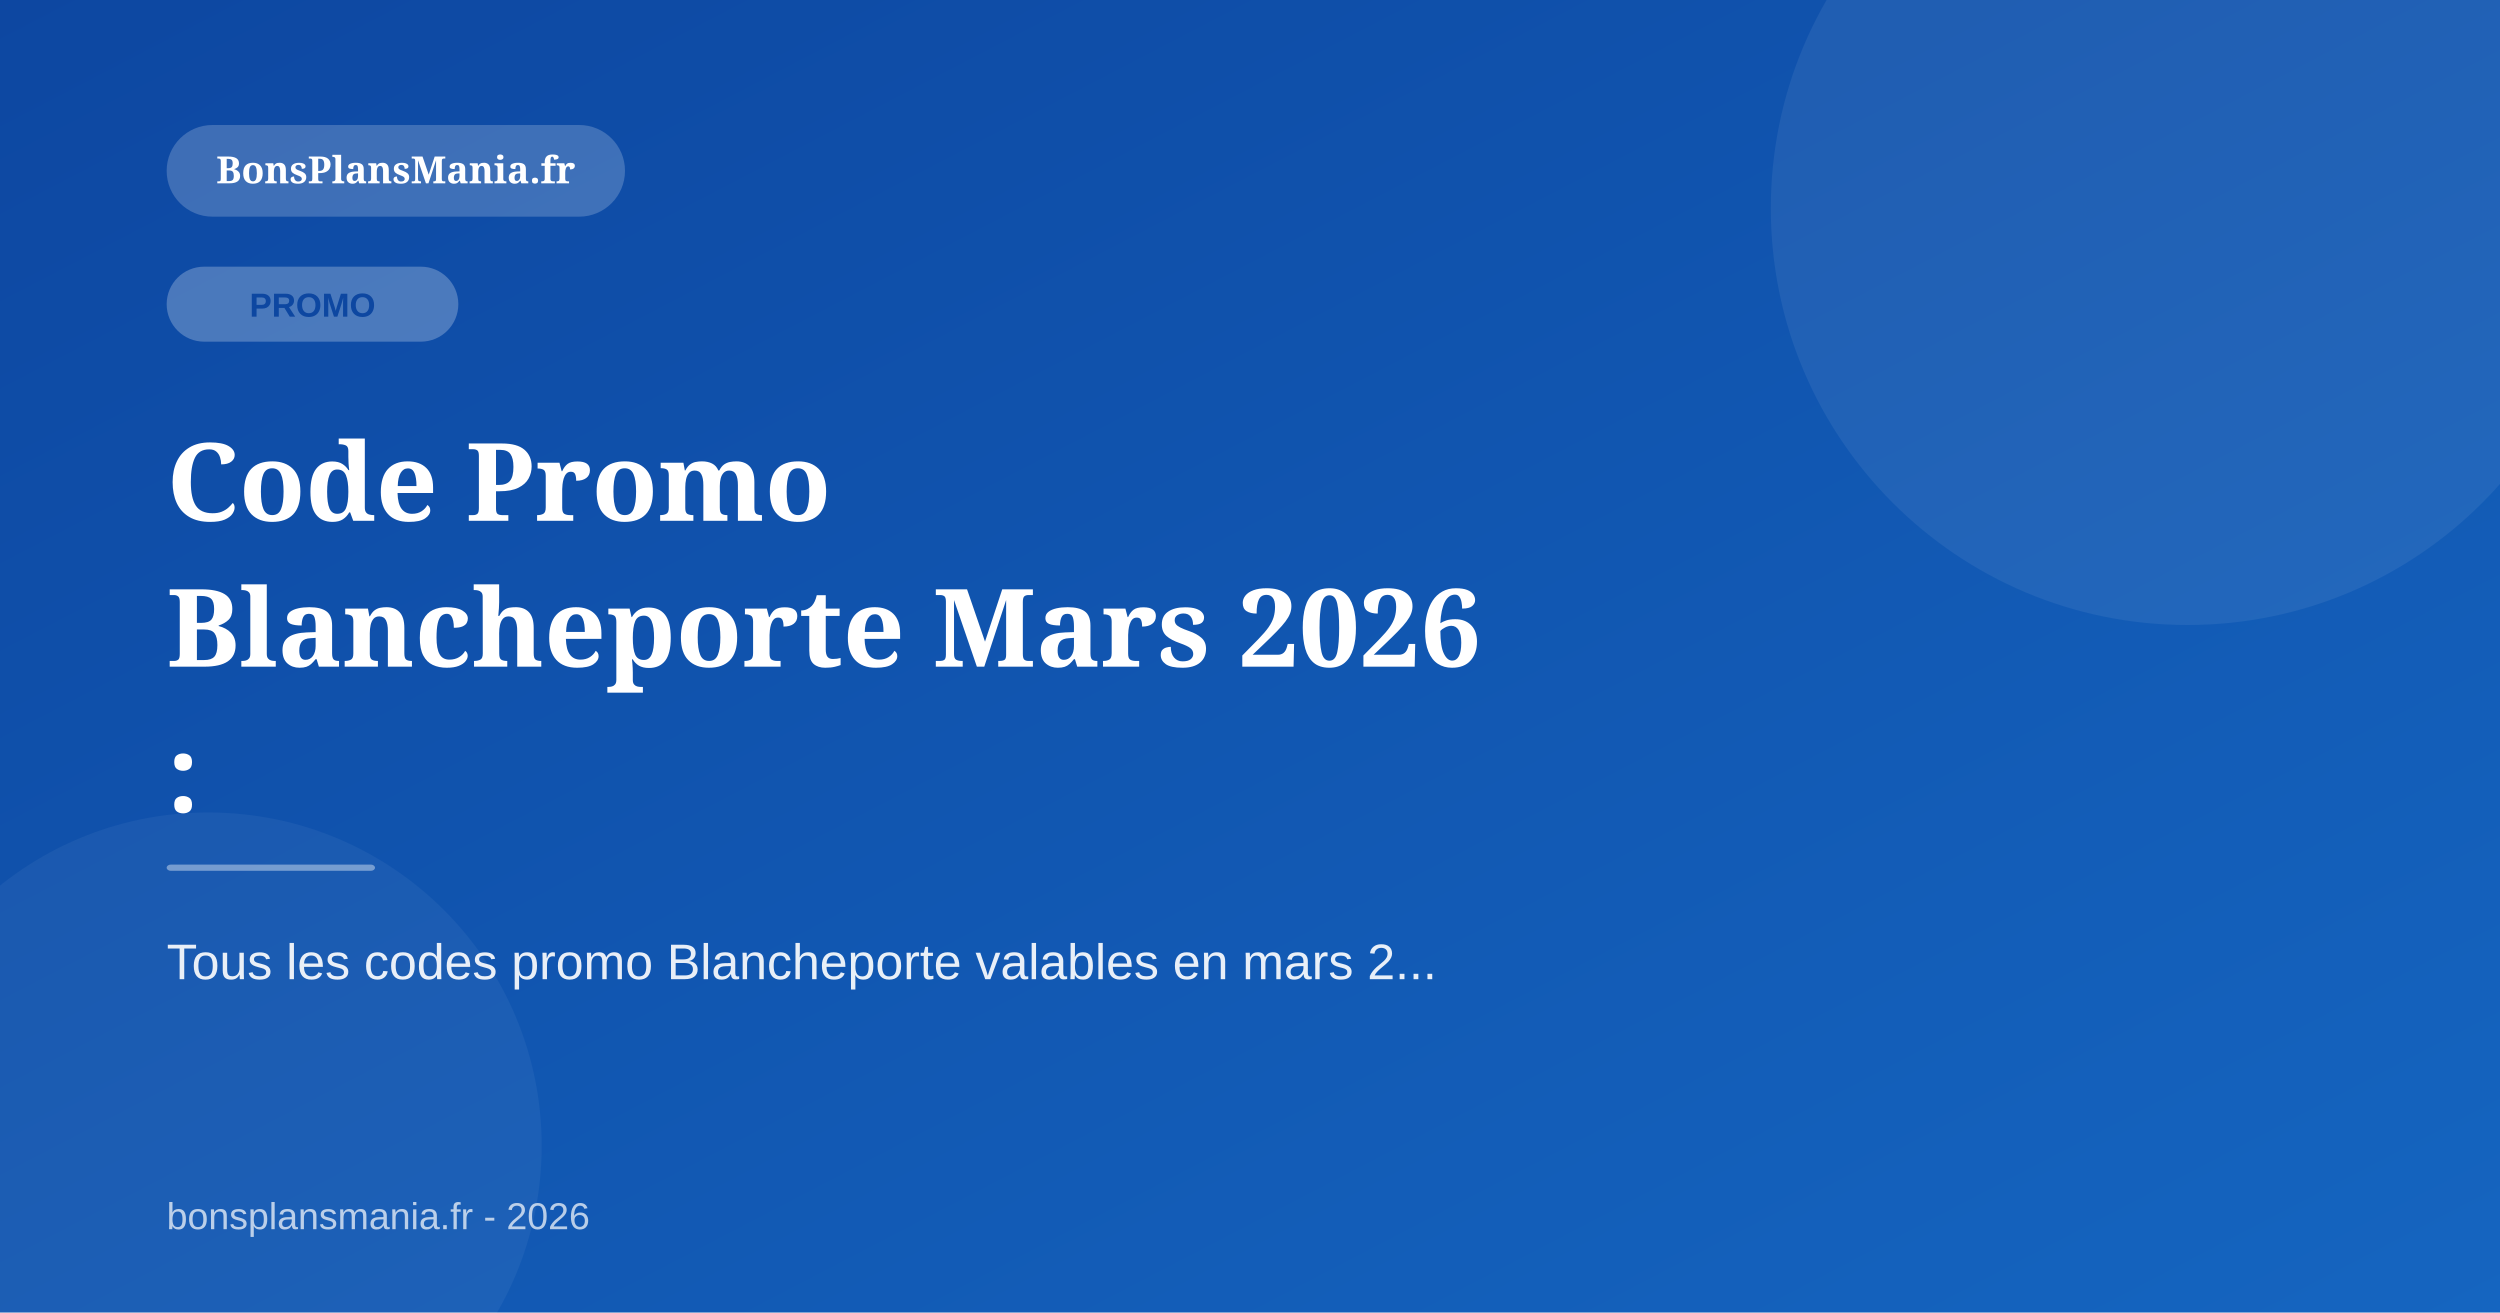
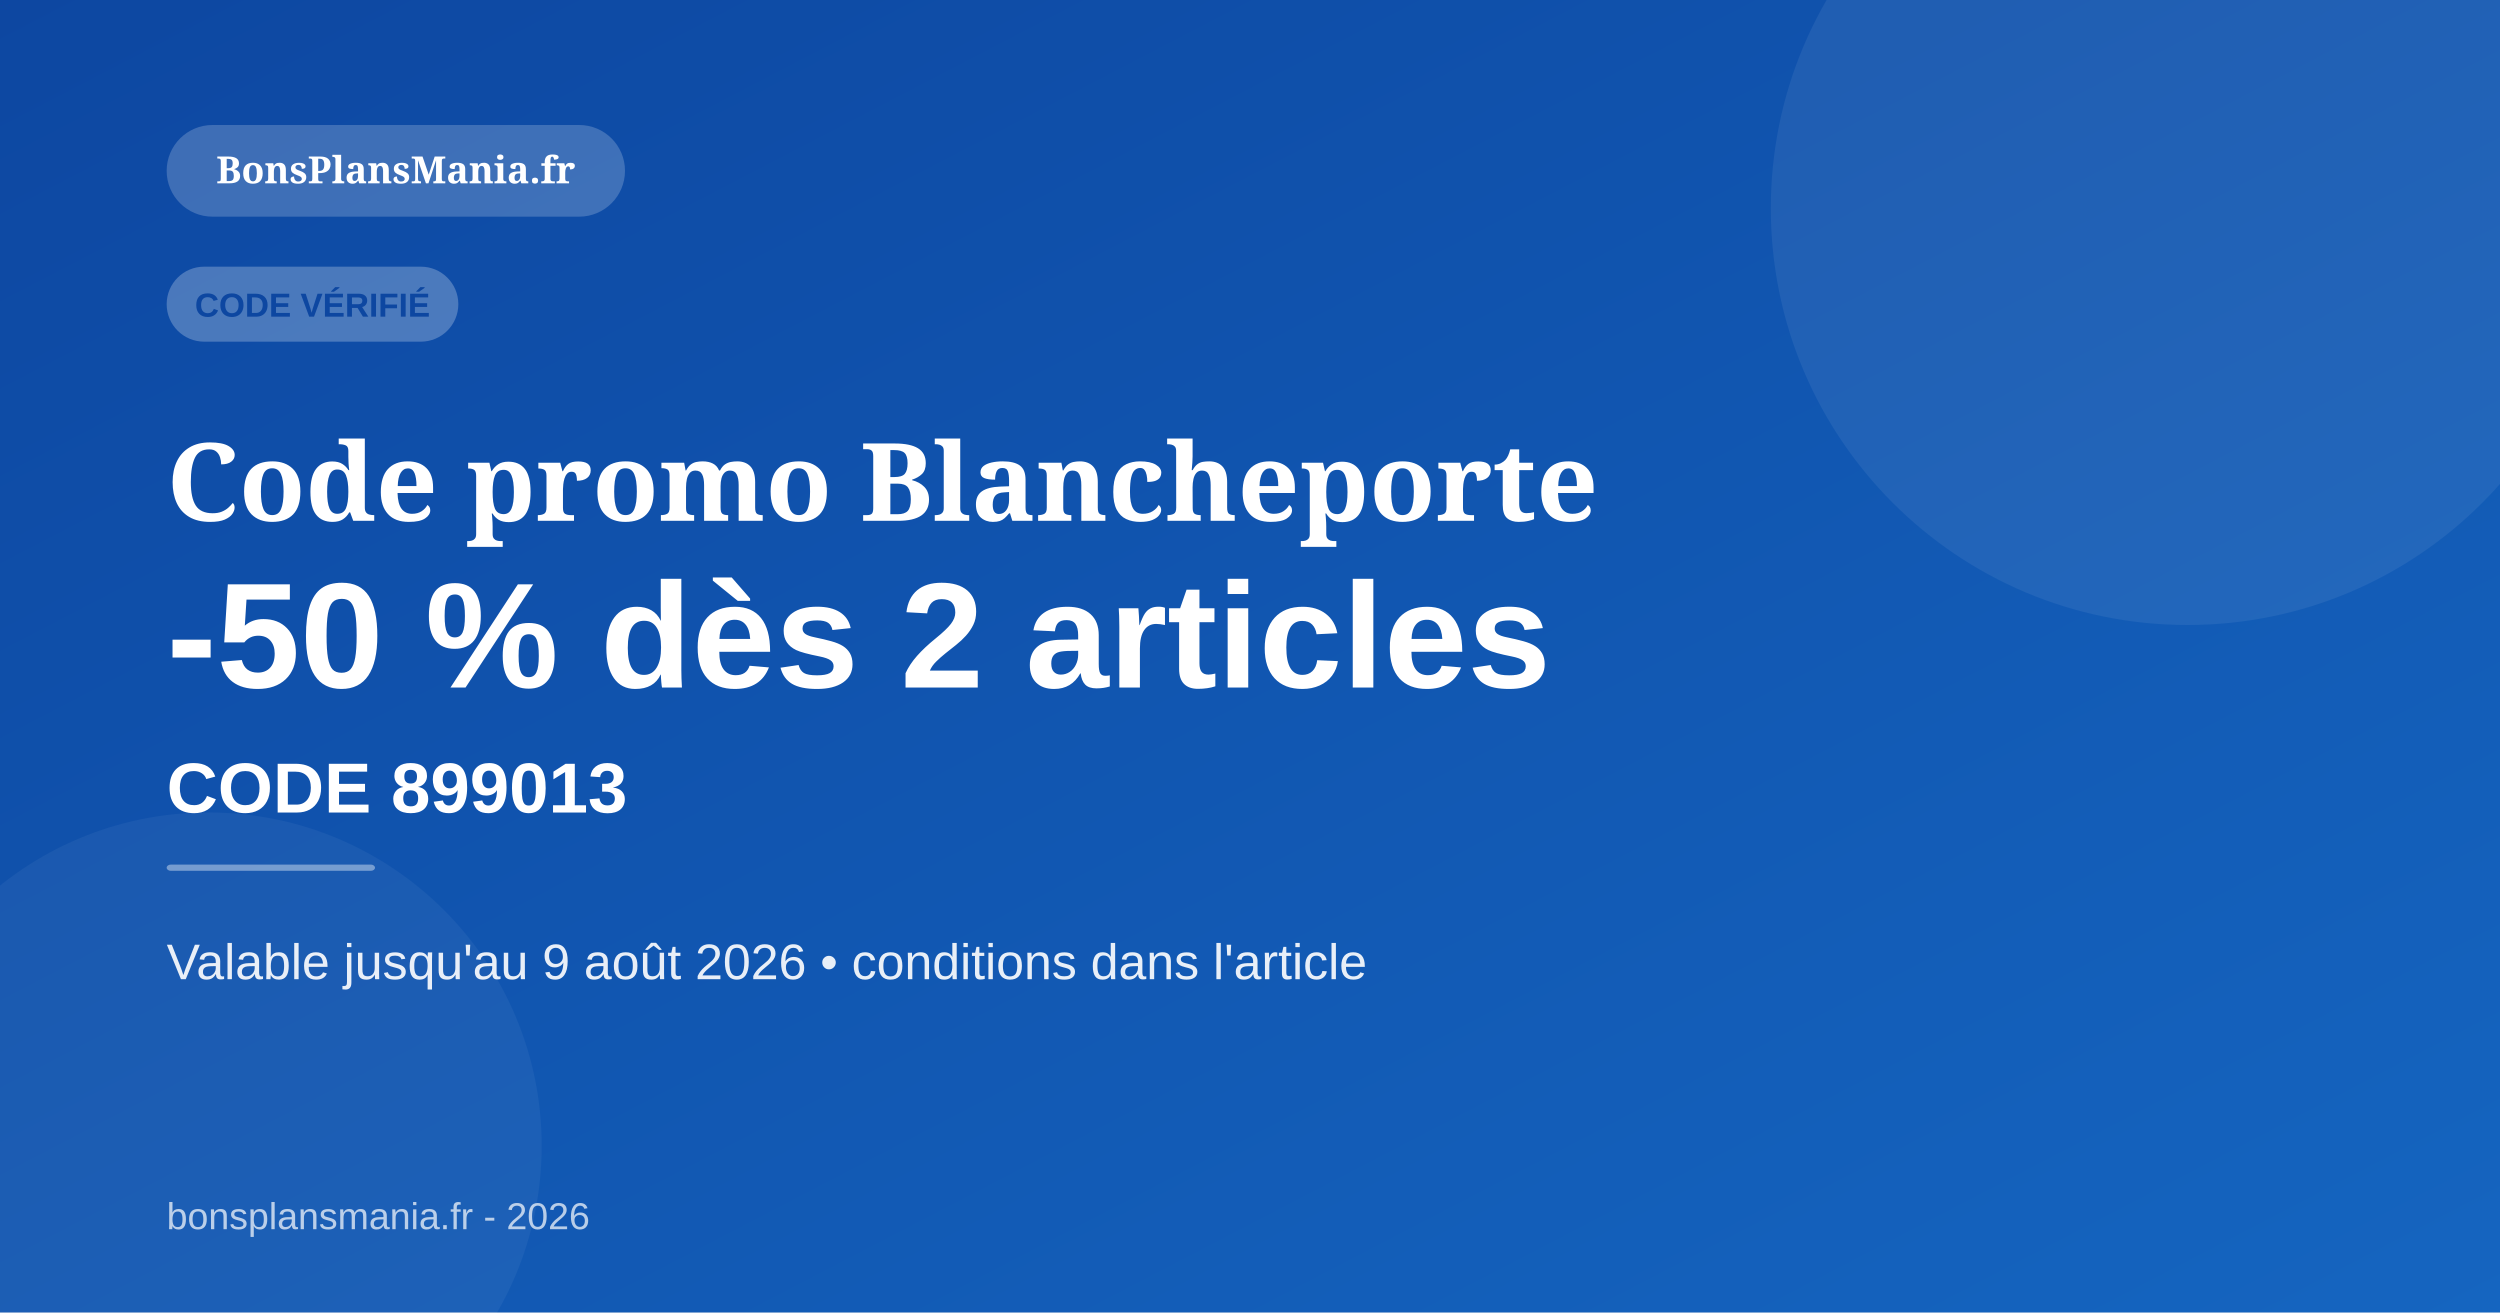
<svg xmlns="http://www.w3.org/2000/svg" width="1200" height="630" viewBox="0 0 1200 630">
  <defs>
    <linearGradient id="bg" x1="0%" y1="0%" x2="100%" y2="100%">
      <stop offset="0%" style="stop-color:#0D47A1;stop-opacity:1" />
      <stop offset="100%" style="stop-color:#1565C0;stop-opacity:1" />
    </linearGradient>
  </defs>
  <rect width="1200" height="630" fill="url(#bg)" />
  <circle cx="1050" cy="100" r="200" fill="white" fill-opacity="0.07" />
  <circle cx="100" cy="550" r="160" fill="white" fill-opacity="0.05" />
  <rect x="80" y="60" width="220" height="44" rx="22" fill="white" fill-opacity="0.2" />
  <text x="190" y="88" font-family="Georgia, serif" font-size="18" fill="white" text-anchor="middle" font-weight="600">BonsPlansMania.fr</text>
  <rect x="80" y="128" width="140" height="36" rx="18" fill="white" fill-opacity="0.25" />
-   <text x="150" y="152" font-family="Arial, sans-serif" font-size="16" fill="#0D47A1" text-anchor="middle" font-weight="700">PROMO</text>
-   <text x="80" y="250" font-family="Georgia, serif" font-size="52" fill="white" font-weight="700">Code Promo</text>
-   <text x="80" y="320" font-family="Georgia, serif" font-size="52" fill="white" font-weight="700">Blancheporte Mars 2026</text>
-   <text x="80" y="390" font-family="Georgia, serif" font-size="52" fill="white" font-weight="700">:</text>
+   <text x="150" y="152" font-family="Arial, sans-serif" font-size="16" fill="#0D47A1" text-anchor="middle" font-weight="700">CODE VÉRIFIÉ</text>
+   <text x="80" y="250" font-family="Georgia, serif" font-size="52" fill="white" font-weight="700">Code promo Blancheporte</text>
+   <text x="80" y="330" font-family="Arial, sans-serif" font-size="72" fill="white" font-weight="800">-50 % dès 2 articles</text>
+   <text x="80" y="390" font-family="Arial, sans-serif" font-size="34" fill="white" font-weight="700">CODE 899013</text>
  <rect x="80" y="415" width="100" height="3" rx="2" fill="white" fill-opacity="0.4" />
-   <text x="80" y="470" font-family="Arial, sans-serif" font-size="24" fill="rgba(255,255,255,0.9)">Tous les codes promo Blancheporte valables en mars 2...</text>
+   <text x="80" y="470" font-family="Arial, sans-serif" font-size="24" fill="rgba(255,255,255,0.9)">Valable jusqu'au 9 août 2026 • conditions dans l'article</text>
  <text x="80" y="590" font-family="Arial, sans-serif" font-size="18" fill="rgba(255,255,255,0.7)">bonsplansmania.fr - 2026</text>
</svg>
